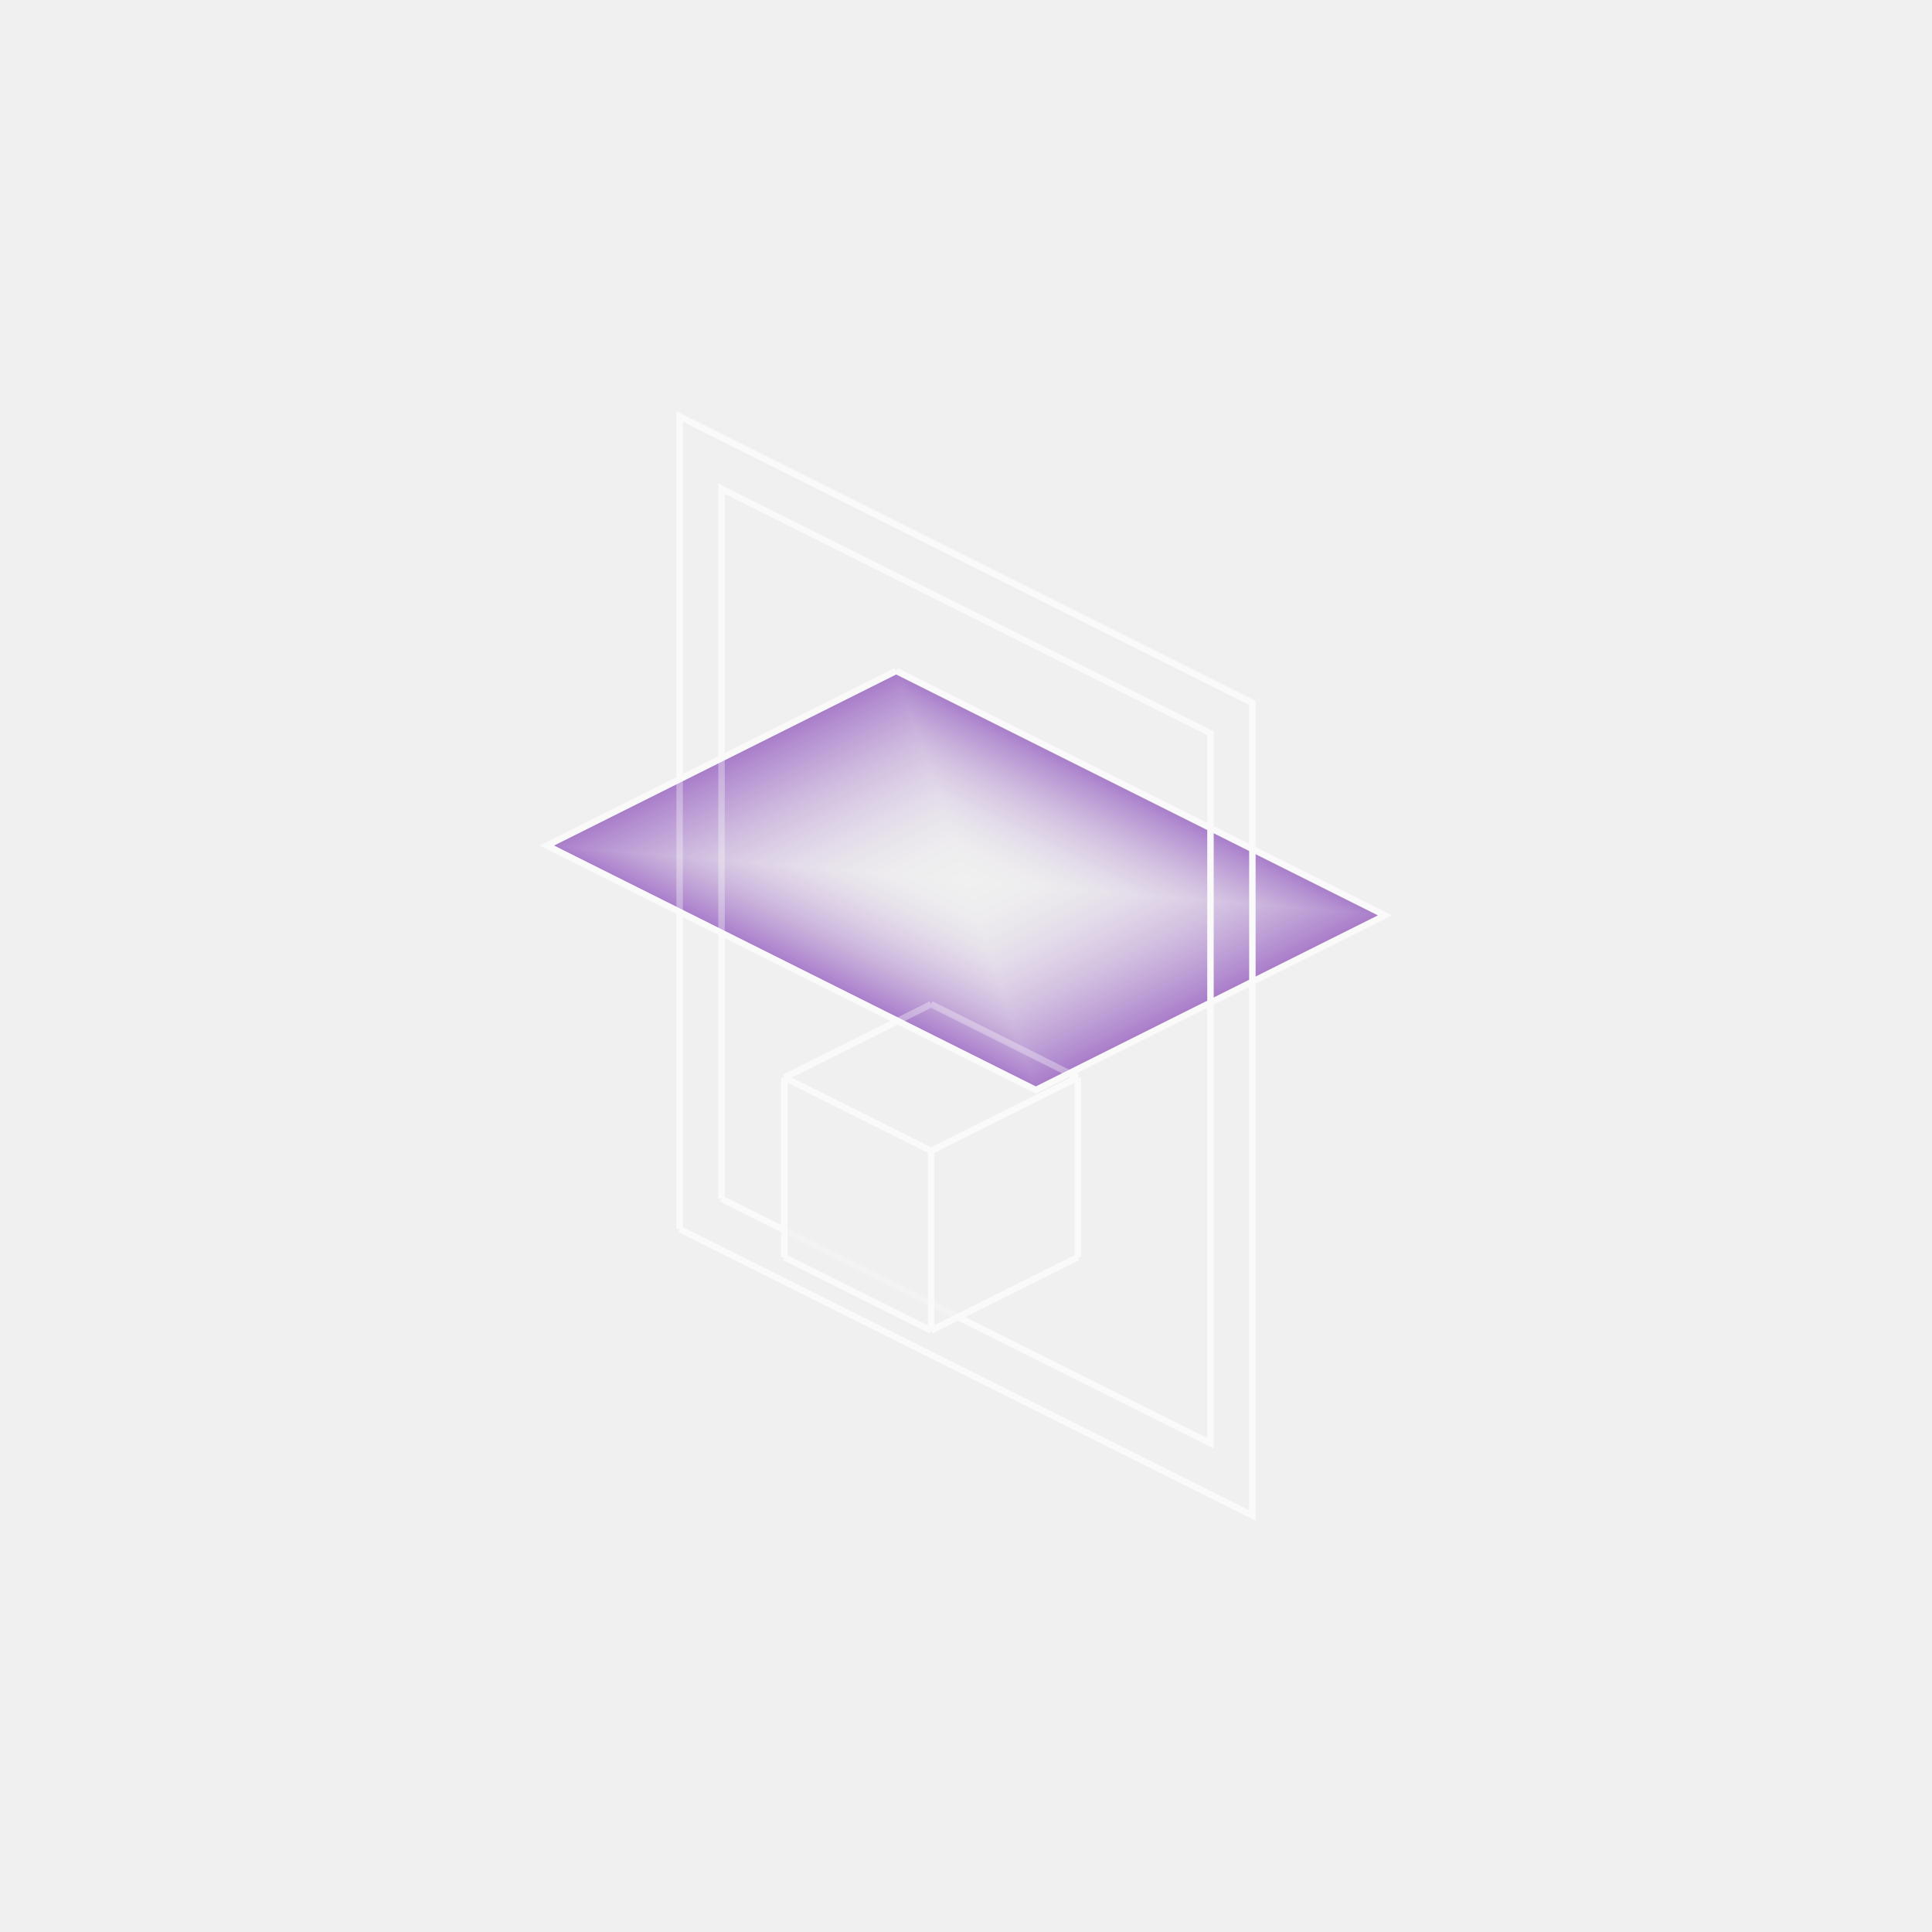
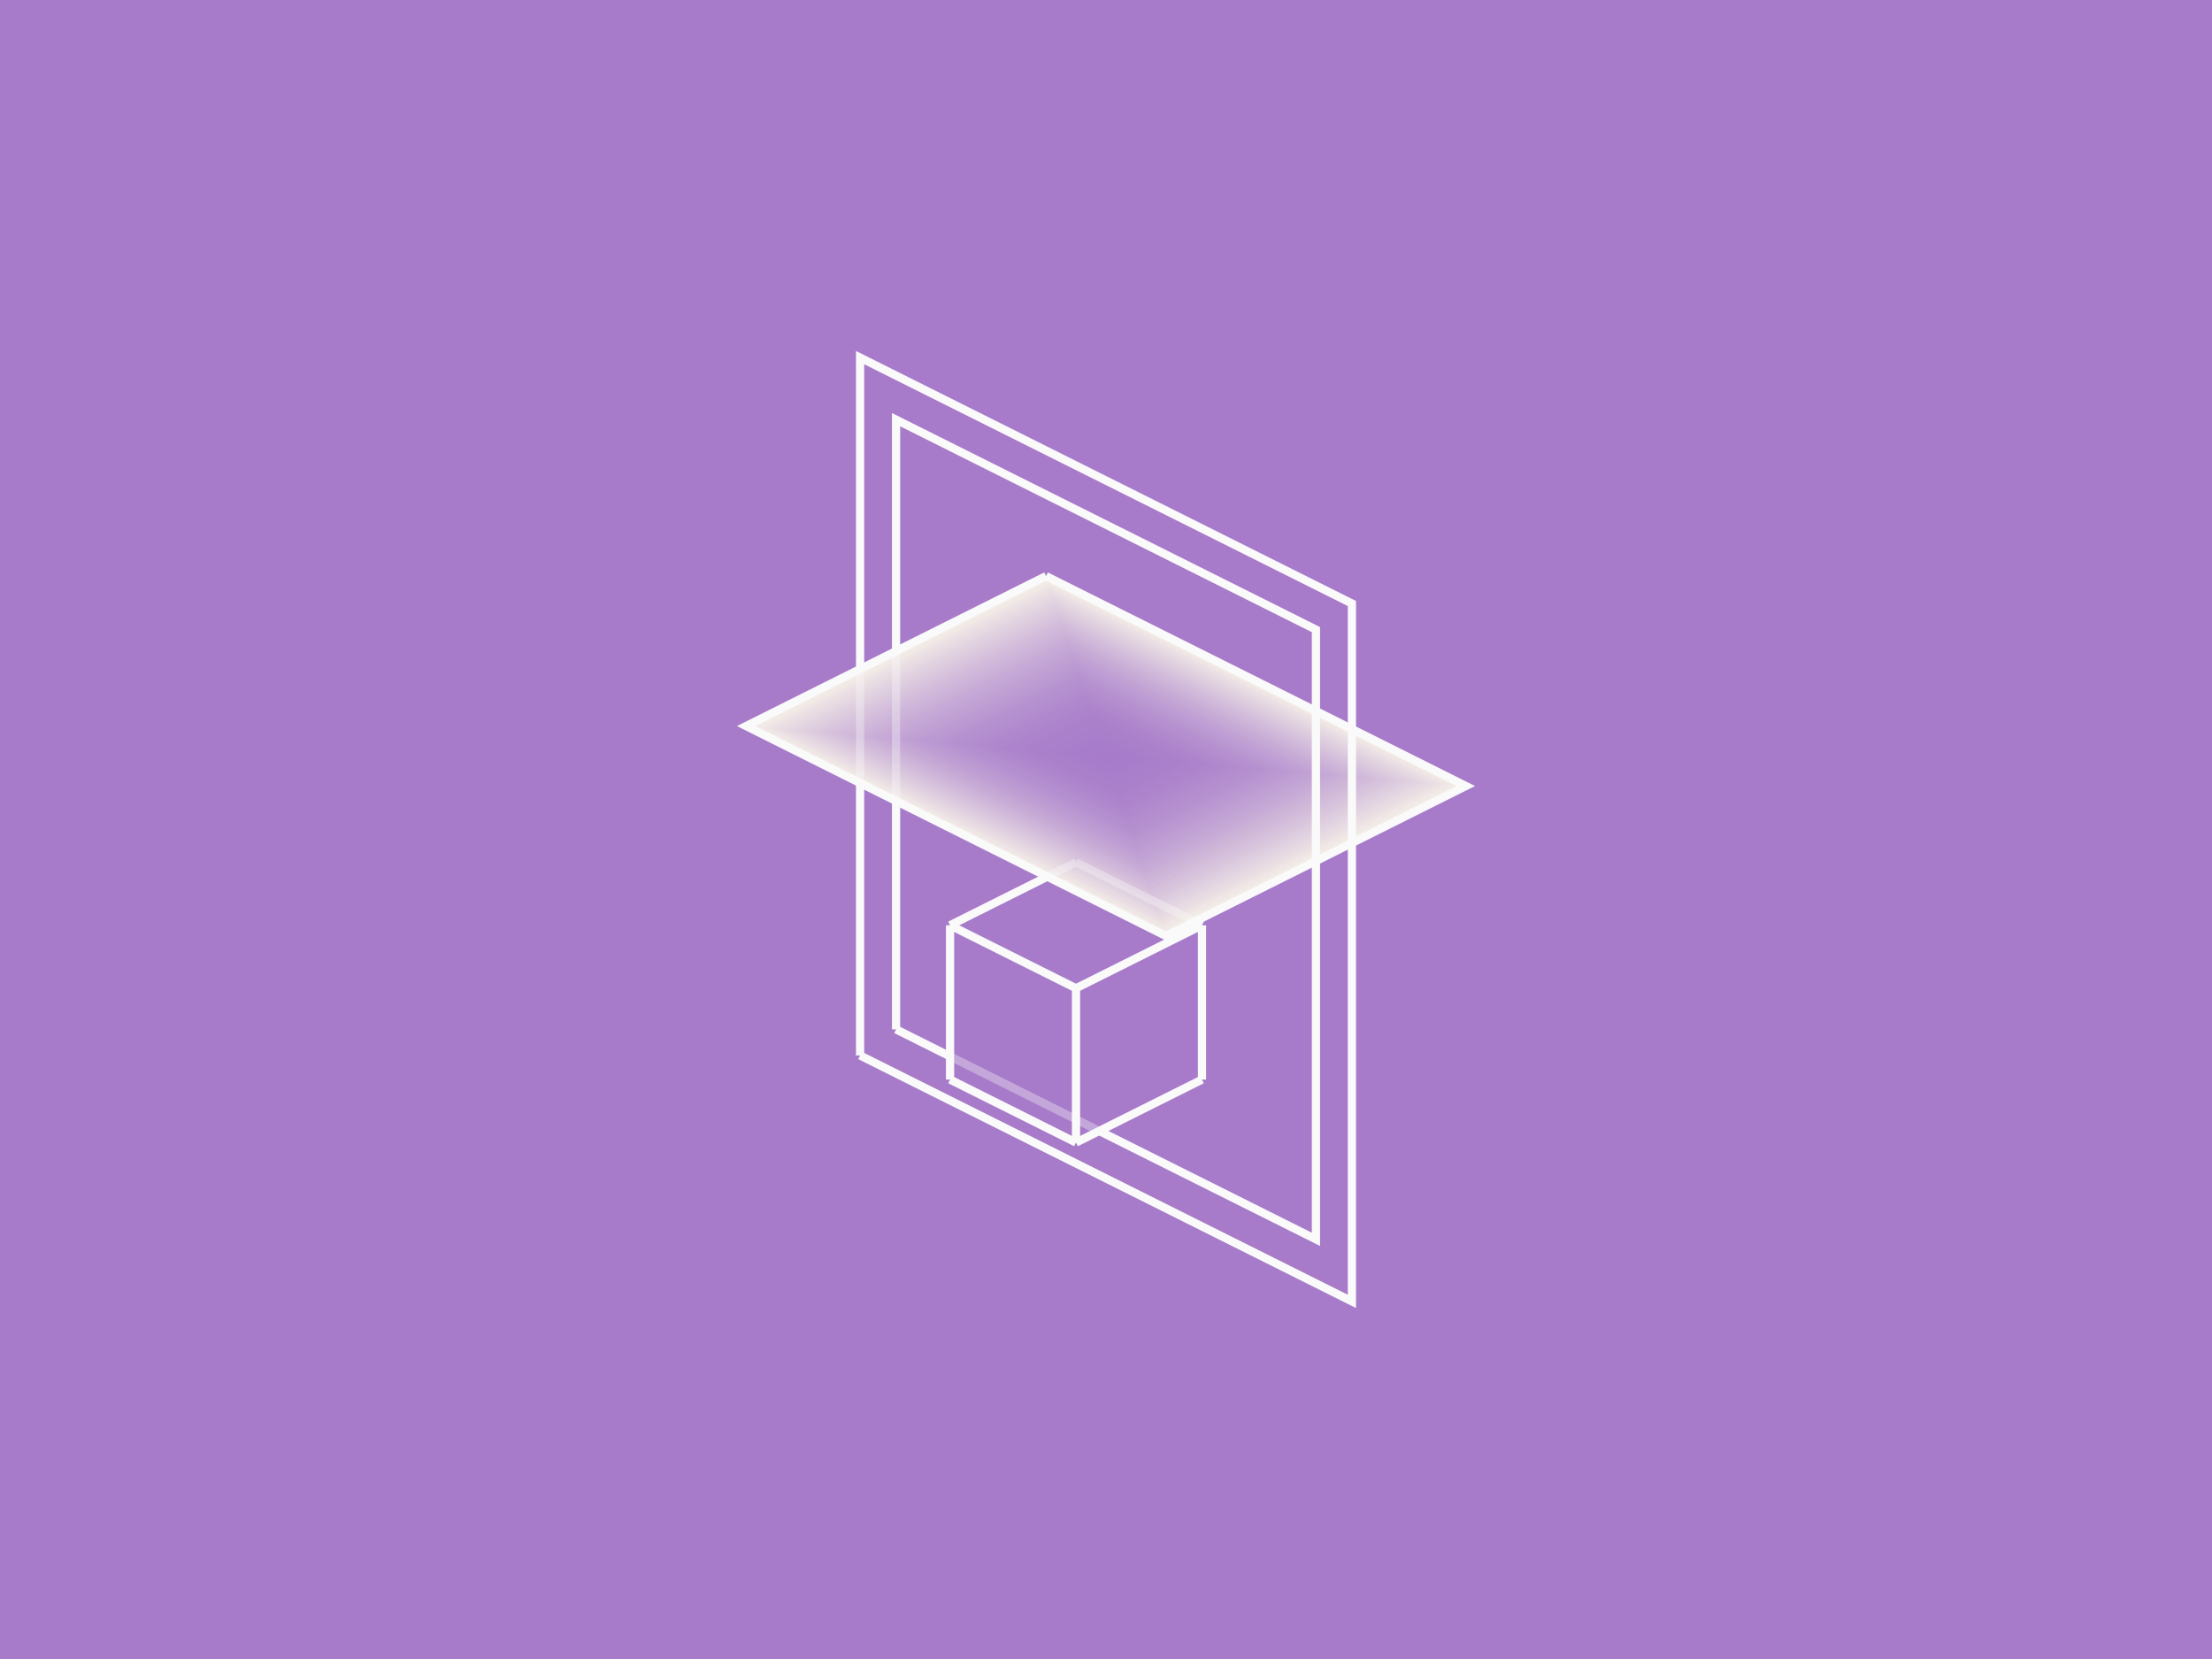
- <svg xmlns="http://www.w3.org/2000/svg" width="384" height="384" viewBox="0 0 384 384" data-projection="orthographic" data-hidden-runs="5" data-visible-runs="14">
-   <defs>
-     <mask id="iris-0" maskUnits="userSpaceOnUse" x="0" y="0" width="384" height="384" style="mask-type:luminance">
-       <path d="M178.117 133.347L275.299 181.938L205.883 216.646L108.701 168.055Z" fill="white" fill-rule="evenodd" />
-       <path d="M178.261 133.781L274.431 181.866L205.739 216.212L109.569 168.127Z" fill="rgb(250,250,250)" />
-       <path d="M178.406 134.215L273.564 181.794L205.594 215.779L110.436 168.2Z" fill="rgb(244,244,244)" />
-       <path d="M178.551 134.649L272.696 181.721L205.449 215.345L111.304 168.272Z" fill="rgb(239,239,239)" />
-       <path d="M178.695 135.082L271.828 181.649L205.305 214.911L112.172 168.344Z" fill="rgb(234,234,234)" />
-       <path d="M178.84 135.516L270.961 181.577L205.16 214.477L113.039 168.417Z" fill="rgb(229,229,229)" />
-       <path d="M178.985 135.95L270.093 181.504L205.015 214.043L113.907 168.489Z" fill="rgb(224,224,224)" />
-       <path d="M179.129 136.384L269.225 181.432L204.871 213.609L114.775 168.561Z" fill="rgb(219,219,219)" />
-       <path d="M179.274 136.818L268.358 181.36L204.726 213.175L115.642 168.634Z" fill="rgb(214,214,214)" />
-       <path d="M179.418 137.252L267.49 181.287L204.582 212.742L116.51 168.706Z" fill="rgb(209,209,209)" />
-       <path d="M179.563 137.686L266.622 181.215L204.437 212.308L117.378 168.778Z" fill="rgb(205,205,205)" />
-       <path d="M179.708 138.119L265.754 181.143L204.292 211.874L118.246 168.85Z" fill="rgb(200,200,200)" />
-       <path d="M179.852 138.553L264.887 181.071L204.148 211.44L119.113 168.923Z" fill="rgb(195,195,195)" />
-       <path d="M179.997 138.987L264.019 180.998L204.003 211.006L119.981 168.995Z" fill="rgb(191,191,191)" />
-       <path d="M180.141 139.421L263.151 180.926L203.859 210.572L120.849 169.067Z" fill="rgb(186,186,186)" />
-       <path d="M180.286 139.855L262.284 180.854L203.714 210.138L121.716 169.14Z" fill="rgb(182,182,182)" />
-       <path d="M180.431 140.289L261.416 180.781L203.569 209.705L122.584 169.212Z" fill="rgb(177,177,177)" />
-       <path d="M180.575 140.723L260.548 180.709L203.425 209.271L123.452 169.284Z" fill="rgb(173,173,173)" />
-       <path d="M180.72 141.156L259.681 180.637L203.28 208.837L124.319 169.357Z" fill="rgb(168,168,168)" />
-       <path d="M180.865 141.59L258.813 180.564L203.135 208.403L125.187 169.429Z" fill="rgb(164,164,164)" />
-       <path d="M181.009 142.024L257.945 180.492L202.991 207.969L126.055 169.501Z" fill="rgb(160,160,160)" />
-       <path d="M181.154 142.458L257.077 180.42L202.846 207.535L126.923 169.574Z" fill="rgb(156,156,156)" />
-       <path d="M181.298 142.892L256.21 180.347L202.702 207.102L127.79 169.646Z" fill="rgb(152,152,152)" />
-       <path d="M181.443 143.326L255.342 180.275L202.557 206.668L128.658 169.718Z" fill="rgb(147,147,147)" />
-       <path d="M181.588 143.759L254.474 180.203L202.412 206.234L129.526 169.79Z" fill="rgb(143,143,143)" />
-       <path d="M181.732 144.193L253.607 180.131L202.268 205.8L130.393 169.863Z" fill="rgb(139,139,139)" />
-       <path d="M181.877 144.627L252.739 180.058L202.123 205.366L131.261 169.935Z" fill="rgb(136,136,136)" />
-       <path d="M182.021 145.061L251.871 179.986L201.979 204.932L132.129 170.007Z" fill="rgb(132,132,132)" />
-       <path d="M182.166 145.495L251.004 179.914L201.834 204.498L132.996 170.08Z" fill="rgb(128,128,128)" />
-       <path d="M182.311 145.929L250.136 179.841L201.689 204.065L133.864 170.152Z" fill="rgb(124,124,124)" />
-       <path d="M182.455 146.363L249.268 179.769L201.545 203.631L134.732 170.224Z" fill="rgb(121,121,121)" />
-       <path d="M182.6 146.796L248.4 179.697L201.4 203.197L135.6 170.297Z" fill="rgb(117,117,117)" />
-       <path d="M182.745 147.23L247.533 179.624L201.255 202.763L136.467 170.369Z" fill="rgb(113,113,113)" />
-       <path d="M182.889 147.664L246.665 179.552L201.111 202.329L137.335 170.441Z" fill="rgb(110,110,110)" />
-       <path d="M183.034 148.098L245.797 179.48L200.966 201.895L138.203 170.514Z" fill="rgb(106,106,106)" />
-       <path d="M183.178 148.532L244.93 179.407L200.822 201.461L139.07 170.586Z" fill="rgb(103,103,103)" />
-       <path d="M183.323 148.966L244.062 179.335L200.677 201.028L139.938 170.658Z" fill="rgb(100,100,100)" />
-       <path d="M183.468 149.4L243.194 179.263L200.532 200.594L140.806 170.73Z" fill="rgb(96,96,96)" />
-       <path d="M183.612 149.833L242.327 179.191L200.388 200.16L141.673 170.803Z" fill="rgb(93,93,93)" />
-       <path d="M183.757 150.267L241.459 179.118L200.243 199.726L142.541 170.875Z" fill="rgb(90,90,90)" />
-       <path d="M183.901 150.701L240.591 179.046L200.099 199.292L143.409 170.947Z" fill="rgb(87,87,87)" />
-       <path d="M184.046 151.135L239.723 178.974L199.954 198.858L144.277 171.02Z" fill="rgb(84,84,84)" />
-       <path d="M184.191 151.569L238.856 178.901L199.809 198.425L145.144 171.092Z" fill="rgb(81,81,81)" />
-       <path d="M184.335 152.003L237.988 178.829L199.665 197.991L146.012 171.164Z" fill="rgb(78,78,78)" />
-       <path d="M184.48 152.436L237.12 178.757L199.52 197.557L146.88 171.237Z" fill="rgb(75,75,75)" />
-       <path d="M184.625 152.87L236.253 178.684L199.375 197.123L147.747 171.309Z" fill="rgb(72,72,72)" />
-       <path d="M184.769 153.304L235.385 178.612L199.231 196.689L148.615 171.381Z" fill="rgb(69,69,69)" />
-       <path d="M184.914 153.738L234.517 178.54L199.086 196.255L149.483 171.454Z" fill="rgb(66,66,66)" />
-       <path d="M185.058 154.172L233.65 178.467L198.942 195.821L150.35 171.526Z" fill="rgb(64,64,64)" />
-       <path d="M185.203 154.606L232.782 178.395L198.797 195.388L151.218 171.598Z" fill="rgb(61,61,61)" />
-       <path d="M185.348 155.04L231.914 178.323L198.652 194.954L152.086 171.67Z" fill="rgb(59,59,59)" />
-       <path d="M185.492 155.473L231.046 178.251L198.508 194.52L152.954 171.743Z" fill="rgb(56,56,56)" />
-       <path d="M185.637 155.907L230.179 178.178L198.363 194.086L153.821 171.815Z" fill="rgb(54,54,54)" />
-       <path d="M185.781 156.341L229.311 178.106L198.219 193.652L154.689 171.887Z" fill="rgb(51,51,51)" />
-       <path d="M185.926 156.775L228.443 178.034L198.074 193.218L155.557 171.96Z" fill="rgb(49,49,49)" />
-       <path d="M186.071 157.209L227.576 177.961L197.929 192.784L156.424 172.032Z" fill="rgb(47,47,47)" />
-       <path d="M186.215 157.643L226.708 177.889L197.785 192.351L157.292 172.104Z" fill="rgb(44,44,44)" />
-       <path d="M186.36 158.077L225.84 177.817L197.64 191.917L158.16 172.177Z" fill="rgb(42,42,42)" />
-       <path d="M186.505 158.51L224.973 177.744L197.495 191.483L159.027 172.249Z" fill="rgb(40,40,40)" />
-       <path d="M186.649 158.944L224.105 177.672L197.351 191.049L159.895 172.321Z" fill="rgb(38,38,38)" />
-       <path d="M186.794 159.378L223.237 177.6L197.206 190.615L160.763 172.394Z" fill="rgb(36,36,36)" />
-       <path d="M186.938 159.812L222.369 177.527L197.062 190.181L161.631 172.466Z" fill="rgb(34,34,34)" />
-       <path d="M187.083 160.246L221.502 177.455L196.917 189.748L162.498 172.538Z" fill="rgb(32,32,32)" />
-       <path d="M187.228 160.68L220.634 177.383L196.772 189.314L163.366 172.61Z" fill="rgb(30,30,30)" />
-       <path d="M187.372 161.113L219.766 177.311L196.628 188.88L164.234 172.683Z" fill="rgb(28,28,28)" />
-       <path d="M187.517 161.547L218.899 177.238L196.483 188.446L165.101 172.755Z" fill="rgb(27,27,27)" />
-       <path d="M187.662 161.981L218.031 177.166L196.338 188.012L165.969 172.827Z" fill="rgb(25,25,25)" />
-       <path d="M187.806 162.415L217.163 177.094L196.194 187.578L166.837 172.9Z" fill="rgb(23,23,23)" />
-       <path d="M187.951 162.849L216.296 177.021L196.049 187.144L167.704 172.972Z" fill="rgb(22,22,22)" />
-       <path d="M188.095 163.283L215.428 176.949L195.905 186.711L168.572 173.044Z" fill="rgb(20,20,20)" />
-       <path d="M188.24 163.717L214.56 176.877L195.76 186.277L169.44 173.117Z" fill="rgb(19,19,19)" />
-       <path d="M188.385 164.15L213.692 176.804L195.615 185.843L170.308 173.189Z" fill="rgb(17,17,17)" />
-       <path d="M188.529 164.584L212.825 176.732L195.471 185.409L171.175 173.261Z" fill="rgb(16,16,16)" />
-       <path d="M188.674 165.018L211.957 176.66L195.326 184.975L172.043 173.334Z" fill="rgb(15,15,15)" />
-       <path d="M188.818 165.452L211.089 176.587L195.182 184.541L172.911 173.406Z" fill="rgb(13,13,13)" />
-       <path d="M188.963 165.886L210.222 176.515L195.037 184.107L173.778 173.478Z" fill="rgb(12,12,12)" />
-       <path d="M189.108 166.32L209.354 176.443L194.892 183.674L174.646 173.55Z" fill="rgb(11,11,11)" />
-       <path d="M189.252 166.753L208.486 176.37L194.748 183.24L175.514 173.623Z" fill="rgb(10,10,10)" />
-       <path d="M189.397 167.187L207.619 176.298L194.603 182.806L176.381 173.695Z" fill="rgb(9,9,9)" />
-       <path d="M189.542 167.621L206.751 176.226L194.458 182.372L177.249 173.767Z" fill="rgb(8,8,8)" />
-       <path d="M189.686 168.055L205.883 176.154L194.314 181.938L178.117 173.84Z" fill="rgb(7,7,7)" />
-       <path d="M189.831 168.489L205.015 176.081L194.169 181.504L178.985 173.912Z" fill="rgb(6,6,6)" />
-       <path d="M189.975 168.923L204.148 176.009L194.025 181.071L179.852 173.984Z" fill="rgb(5,5,5)" />
-       <path d="M190.12 169.357L203.28 175.937L193.88 180.637L180.72 174.057Z" fill="rgb(5,5,5)" />
-       <path d="M190.265 169.79L202.412 175.864L193.735 180.203L181.588 174.129Z" fill="rgb(4,4,4)" />
-       <path d="M190.409 170.224L201.545 175.792L193.591 179.769L182.455 174.201Z" fill="rgb(3,3,3)" />
-       <path d="M190.554 170.658L200.677 175.72L193.446 179.335L183.323 174.274Z" fill="rgb(3,3,3)" />
-       <path d="M190.698 171.092L199.809 175.647L193.302 178.901L184.191 174.346Z" fill="rgb(2,2,2)" />
-       <path d="M190.843 171.526L198.942 175.575L193.157 178.467L185.058 174.418Z" fill="rgb(2,2,2)" />
-       <path d="M190.988 171.96L198.074 175.503L193.012 178.034L185.926 174.49Z" fill="rgb(1,1,1)" />
-       <path d="M191.132 172.394L197.206 175.43L192.868 177.6L186.794 174.563Z" fill="rgb(1,1,1)" />
-       <path d="M191.277 172.827L196.338 175.358L192.723 177.166L187.662 174.635Z" fill="rgb(1,1,1)" />
-       <path d="M191.422 173.261L195.471 175.286L192.578 176.732L188.529 174.707Z" fill="rgb(0,0,0)" />
-       <path d="M191.566 173.695L194.603 175.214L192.434 176.298L189.397 174.78Z" fill="rgb(0,0,0)" />
-       <path d="M191.711 174.129L193.735 175.141L192.289 175.864L190.265 174.852Z" fill="rgb(0,0,0)" />
-       <path d="M191.855 174.563L192.868 175.069L192.145 175.43L191.132 174.924Z" fill="rgb(0,0,0)" />
-       <path d="M192 174.997L192 174.997L192 174.997L192 174.997Z" fill="rgb(0,0,0)" />
-     </mask>
-   </defs>
-   <path d="M178.117 133.347L275.299 181.938L205.883 216.646L108.701 168.055Z" fill="#A77BCA" fill-rule="evenodd" mask="url(#iris-0)" />
-   <g fill="none" stroke="#FAFAFA" stroke-linejoin="miter" stroke-linecap="butt">
-     <g opacity="0.35">
-       <path d="M135.079 155.164L135.079 181.487" stroke-width="1.28" />
-       <path d="M155.69 244.409L190.398 261.763" stroke-width="1.28" />
-       <path d="M143.409 150.96L143.409 185.644" stroke-width="1.28" />
-       <path d="M185.058 199.597L212.623 213.379" stroke-width="1.28" />
-       <path d="M178.167 203.043L185.058 199.597" stroke-width="1.28" />
+ <svg xmlns="http://www.w3.org/2000/svg" width="3072" height="2304" viewBox="0 0 512 384">
+   <rect width="512" height="384" fill="#A77BCA" />
+   <svg x="64" y="0" width="384" height="384" viewBox="0 0 384 384">
+     <defs>
+       <mask id="iris-0" maskUnits="userSpaceOnUse" x="0" y="0" width="384" height="384" style="mask-type:luminance">
+         <path d="M178.117 133.347L275.299 181.938L205.883 216.646L108.701 168.055Z" fill="white" fill-rule="evenodd" />
+         <path d="M178.261 133.781L274.431 181.866L205.739 216.212L109.569 168.127Z" fill="rgb(250,250,250)" />
+         <path d="M178.406 134.215L273.564 181.794L205.594 215.779L110.436 168.2Z" fill="rgb(244,244,244)" />
+         <path d="M178.551 134.649L272.696 181.721L205.449 215.345L111.304 168.272Z" fill="rgb(239,239,239)" />
+         <path d="M178.695 135.082L271.828 181.649L205.305 214.911L112.172 168.344Z" fill="rgb(234,234,234)" />
+         <path d="M178.84 135.516L270.961 181.577L205.16 214.477L113.039 168.417Z" fill="rgb(229,229,229)" />
+         <path d="M178.985 135.95L270.093 181.504L205.015 214.043L113.907 168.489Z" fill="rgb(224,224,224)" />
+         <path d="M179.129 136.384L269.225 181.432L204.871 213.609L114.775 168.561Z" fill="rgb(219,219,219)" />
+         <path d="M179.274 136.818L268.358 181.36L204.726 213.175L115.642 168.634Z" fill="rgb(214,214,214)" />
+         <path d="M179.418 137.252L267.49 181.287L204.582 212.742L116.51 168.706Z" fill="rgb(209,209,209)" />
+         <path d="M179.563 137.686L266.622 181.215L204.437 212.308L117.378 168.778Z" fill="rgb(205,205,205)" />
+         <path d="M179.708 138.119L265.754 181.143L204.292 211.874L118.246 168.85Z" fill="rgb(200,200,200)" />
+         <path d="M179.852 138.553L264.887 181.071L204.148 211.44L119.113 168.923Z" fill="rgb(195,195,195)" />
+         <path d="M179.997 138.987L264.019 180.998L204.003 211.006L119.981 168.995Z" fill="rgb(191,191,191)" />
+         <path d="M180.141 139.421L263.151 180.926L203.859 210.572L120.849 169.067Z" fill="rgb(186,186,186)" />
+         <path d="M180.286 139.855L262.284 180.854L203.714 210.138L121.716 169.14Z" fill="rgb(182,182,182)" />
+         <path d="M180.431 140.289L261.416 180.781L203.569 209.705L122.584 169.212Z" fill="rgb(177,177,177)" />
+         <path d="M180.575 140.723L260.548 180.709L203.425 209.271L123.452 169.284Z" fill="rgb(173,173,173)" />
+         <path d="M180.72 141.156L259.681 180.637L203.28 208.837L124.319 169.357Z" fill="rgb(168,168,168)" />
+         <path d="M180.865 141.59L258.813 180.564L203.135 208.403L125.187 169.429Z" fill="rgb(164,164,164)" />
+         <path d="M181.009 142.024L257.945 180.492L202.991 207.969L126.055 169.501Z" fill="rgb(160,160,160)" />
+         <path d="M181.154 142.458L257.077 180.42L202.846 207.535L126.923 169.574Z" fill="rgb(156,156,156)" />
+         <path d="M181.298 142.892L256.21 180.347L202.702 207.102L127.79 169.646Z" fill="rgb(152,152,152)" />
+         <path d="M181.443 143.326L255.342 180.275L202.557 206.668L128.658 169.718Z" fill="rgb(147,147,147)" />
+         <path d="M181.588 143.759L254.474 180.203L202.412 206.234L129.526 169.79Z" fill="rgb(143,143,143)" />
+         <path d="M181.732 144.193L253.607 180.131L202.268 205.8L130.393 169.863Z" fill="rgb(139,139,139)" />
+         <path d="M181.877 144.627L252.739 180.058L202.123 205.366L131.261 169.935Z" fill="rgb(136,136,136)" />
+         <path d="M182.021 145.061L251.871 179.986L201.979 204.932L132.129 170.007Z" fill="rgb(132,132,132)" />
+         <path d="M182.166 145.495L251.004 179.914L201.834 204.498L132.996 170.08Z" fill="rgb(128,128,128)" />
+         <path d="M182.311 145.929L250.136 179.841L201.689 204.065L133.864 170.152Z" fill="rgb(124,124,124)" />
+         <path d="M182.455 146.363L249.268 179.769L201.545 203.631L134.732 170.224Z" fill="rgb(121,121,121)" />
+         <path d="M182.6 146.796L248.4 179.697L201.4 203.197L135.6 170.297Z" fill="rgb(117,117,117)" />
+         <path d="M182.745 147.23L247.533 179.624L201.255 202.763L136.467 170.369Z" fill="rgb(113,113,113)" />
+         <path d="M182.889 147.664L246.665 179.552L201.111 202.329L137.335 170.441Z" fill="rgb(110,110,110)" />
+         <path d="M183.034 148.098L245.797 179.48L200.966 201.895L138.203 170.514Z" fill="rgb(106,106,106)" />
+         <path d="M183.178 148.532L244.93 179.407L200.822 201.461L139.07 170.586Z" fill="rgb(103,103,103)" />
+         <path d="M183.323 148.966L244.062 179.335L200.677 201.028L139.938 170.658Z" fill="rgb(100,100,100)" />
+         <path d="M183.468 149.4L243.194 179.263L200.532 200.594L140.806 170.73Z" fill="rgb(96,96,96)" />
+         <path d="M183.612 149.833L242.327 179.191L200.388 200.16L141.673 170.803Z" fill="rgb(93,93,93)" />
+         <path d="M183.757 150.267L241.459 179.118L200.243 199.726L142.541 170.875Z" fill="rgb(90,90,90)" />
+         <path d="M183.901 150.701L240.591 179.046L200.099 199.292L143.409 170.947Z" fill="rgb(87,87,87)" />
+         <path d="M184.046 151.135L239.723 178.974L199.954 198.858L144.277 171.02Z" fill="rgb(84,84,84)" />
+         <path d="M184.191 151.569L238.856 178.901L199.809 198.425L145.144 171.092Z" fill="rgb(81,81,81)" />
+         <path d="M184.335 152.003L237.988 178.829L199.665 197.991L146.012 171.164Z" fill="rgb(78,78,78)" />
+         <path d="M184.48 152.436L237.12 178.757L199.52 197.557L146.88 171.237Z" fill="rgb(75,75,75)" />
+         <path d="M184.625 152.87L236.253 178.684L199.375 197.123L147.747 171.309Z" fill="rgb(72,72,72)" />
+         <path d="M184.769 153.304L235.385 178.612L199.231 196.689L148.615 171.381Z" fill="rgb(69,69,69)" />
+         <path d="M184.914 153.738L234.517 178.54L199.086 196.255L149.483 171.454Z" fill="rgb(66,66,66)" />
+         <path d="M185.058 154.172L233.65 178.467L198.942 195.821L150.35 171.526Z" fill="rgb(64,64,64)" />
+         <path d="M185.203 154.606L232.782 178.395L198.797 195.388L151.218 171.598Z" fill="rgb(61,61,61)" />
+         <path d="M185.348 155.04L231.914 178.323L198.652 194.954L152.086 171.67Z" fill="rgb(59,59,59)" />
+         <path d="M185.492 155.473L231.046 178.251L198.508 194.52L152.954 171.743Z" fill="rgb(56,56,56)" />
+         <path d="M185.637 155.907L230.179 178.178L198.363 194.086L153.821 171.815Z" fill="rgb(54,54,54)" />
+         <path d="M185.781 156.341L229.311 178.106L198.219 193.652L154.689 171.887Z" fill="rgb(51,51,51)" />
+         <path d="M185.926 156.775L228.443 178.034L198.074 193.218L155.557 171.96Z" fill="rgb(49,49,49)" />
+         <path d="M186.071 157.209L227.576 177.961L197.929 192.784L156.424 172.032Z" fill="rgb(47,47,47)" />
+         <path d="M186.215 157.643L226.708 177.889L197.785 192.351L157.292 172.104Z" fill="rgb(44,44,44)" />
+         <path d="M186.36 158.077L225.84 177.817L197.64 191.917L158.16 172.177Z" fill="rgb(42,42,42)" />
+         <path d="M186.505 158.51L224.973 177.744L197.495 191.483L159.027 172.249Z" fill="rgb(40,40,40)" />
+         <path d="M186.649 158.944L224.105 177.672L197.351 191.049L159.895 172.321Z" fill="rgb(38,38,38)" />
+         <path d="M186.794 159.378L223.237 177.6L197.206 190.615L160.763 172.394Z" fill="rgb(36,36,36)" />
+         <path d="M186.938 159.812L222.369 177.527L197.062 190.181L161.631 172.466Z" fill="rgb(34,34,34)" />
+         <path d="M187.083 160.246L221.502 177.455L196.917 189.748L162.498 172.538Z" fill="rgb(32,32,32)" />
+         <path d="M187.228 160.68L220.634 177.383L196.772 189.314L163.366 172.61Z" fill="rgb(30,30,30)" />
+         <path d="M187.372 161.113L219.766 177.311L196.628 188.88L164.234 172.683Z" fill="rgb(28,28,28)" />
+         <path d="M187.517 161.547L218.899 177.238L196.483 188.446L165.101 172.755Z" fill="rgb(27,27,27)" />
+         <path d="M187.662 161.981L218.031 177.166L196.338 188.012L165.969 172.827Z" fill="rgb(25,25,25)" />
+         <path d="M187.806 162.415L217.163 177.094L196.194 187.578L166.837 172.9Z" fill="rgb(23,23,23)" />
+         <path d="M187.951 162.849L216.296 177.021L196.049 187.144L167.704 172.972Z" fill="rgb(22,22,22)" />
+         <path d="M188.095 163.283L215.428 176.949L195.905 186.711L168.572 173.044Z" fill="rgb(20,20,20)" />
+         <path d="M188.24 163.717L214.56 176.877L195.76 186.277L169.44 173.117Z" fill="rgb(19,19,19)" />
+         <path d="M188.385 164.15L213.692 176.804L195.615 185.843L170.308 173.189Z" fill="rgb(17,17,17)" />
+         <path d="M188.529 164.584L212.825 176.732L195.471 185.409L171.175 173.261Z" fill="rgb(16,16,16)" />
+         <path d="M188.674 165.018L211.957 176.66L195.326 184.975L172.043 173.334Z" fill="rgb(15,15,15)" />
+         <path d="M188.818 165.452L211.089 176.587L195.182 184.541L172.911 173.406Z" fill="rgb(13,13,13)" />
+         <path d="M188.963 165.886L210.222 176.515L195.037 184.107L173.778 173.478Z" fill="rgb(12,12,12)" />
+         <path d="M189.108 166.32L209.354 176.443L194.892 183.674L174.646 173.55Z" fill="rgb(11,11,11)" />
+         <path d="M189.252 166.753L208.486 176.37L194.748 183.24L175.514 173.623Z" fill="rgb(10,10,10)" />
+         <path d="M189.397 167.187L207.619 176.298L194.603 182.806L176.381 173.695Z" fill="rgb(9,9,9)" />
+         <path d="M189.542 167.621L206.751 176.226L194.458 182.372L177.249 173.767Z" fill="rgb(8,8,8)" />
+         <path d="M189.686 168.055L205.883 176.154L194.314 181.938L178.117 173.84Z" fill="rgb(7,7,7)" />
+         <path d="M189.831 168.489L205.015 176.081L194.169 181.504L178.985 173.912Z" fill="rgb(6,6,6)" />
+         <path d="M189.975 168.923L204.148 176.009L194.025 181.071L179.852 173.984Z" fill="rgb(5,5,5)" />
+         <path d="M190.12 169.357L203.28 175.937L193.88 180.637L180.72 174.057Z" fill="rgb(5,5,5)" />
+         <path d="M190.265 169.79L202.412 175.864L193.735 180.203L181.588 174.129Z" fill="rgb(4,4,4)" />
+         <path d="M190.409 170.224L201.545 175.792L193.591 179.769L182.455 174.201Z" fill="rgb(3,3,3)" />
+         <path d="M190.554 170.658L200.677 175.72L193.446 179.335L183.323 174.274Z" fill="rgb(3,3,3)" />
+         <path d="M190.698 171.092L199.809 175.647L193.302 178.901L184.191 174.346Z" fill="rgb(2,2,2)" />
+         <path d="M190.843 171.526L198.942 175.575L193.157 178.467L185.058 174.418Z" fill="rgb(2,2,2)" />
+         <path d="M190.988 171.96L198.074 175.503L193.012 178.034L185.926 174.49Z" fill="rgb(1,1,1)" />
+         <path d="M191.132 172.394L197.206 175.43L192.868 177.6L186.794 174.563Z" fill="rgb(1,1,1)" />
+         <path d="M191.277 172.827L196.338 175.358L192.723 177.166L187.662 174.635Z" fill="rgb(1,1,1)" />
+         <path d="M191.422 173.261L195.471 175.286L192.578 176.732L188.529 174.707Z" fill="rgb(0,0,0)" />
+         <path d="M191.566 173.695L194.603 175.214L192.434 176.298L189.397 174.78Z" fill="rgb(0,0,0)" />
+         <path d="M191.711 174.129L193.735 175.141L192.289 175.864L190.265 174.852Z" fill="rgb(0,0,0)" />
+         <path d="M191.855 174.563L192.868 175.069L192.145 175.43L191.132 174.924Z" fill="rgb(0,0,0)" />
+         <path d="M192 174.997L192 174.997L192 174.997L192 174.997Z" fill="rgb(0,0,0)" />
+       </mask>
+     </defs>
+     <path d="M178.117 133.347L275.299 181.938L205.883 216.646L108.701 168.055Z" fill="#F6F1E8" fill-rule="evenodd" mask="url(#iris-0)" />
+     <g fill="none" stroke="#FAFAFA" stroke-linejoin="miter" stroke-linecap="butt">
+       <g opacity="0.35">
+         <path d="M135.079 155.164L135.079 181.487" stroke-width="1.9" />
+         <path d="M155.69 244.409L190.398 261.763" stroke-width="1.9" />
+         <path d="M143.409 150.96L143.409 185.644" stroke-width="1.9" />
+         <path d="M185.058 199.597L212.623 213.379" stroke-width="1.9" />
+         <path d="M178.167 203.043L185.058 199.597" stroke-width="1.9" />
+       </g>
+       <g>
+         <path d="M135.079 244.305L248.921 301.227L248.921 139.695L135.079 82.773L135.079 155.164" stroke-width="1.9" />
+         <path d="M135.079 181.487L135.079 244.305" stroke-width="1.9" />
+         <path d="M143.409 238.268L155.69 244.409" stroke-width="1.9" />
+         <path d="M190.398 261.763L240.591 286.86L240.591 145.732L143.409 97.14L143.409 150.96" stroke-width="1.9" />
+         <path d="M143.409 185.644L143.409 238.268" stroke-width="1.9" />
+         <path d="M214.213 249.882L185.058 264.459" stroke-width="1.9" />
+         <path d="M185.058 264.459L155.904 249.882" stroke-width="1.9" />
+         <path d="M212.623 213.379L214.213 214.174" stroke-width="1.9" />
+         <path d="M214.213 214.174L214.213 249.882" stroke-width="1.9" />
+         <path d="M214.213 214.174L185.058 228.752" stroke-width="1.9" />
+         <path d="M185.058 228.752L185.058 264.459" stroke-width="1.9" />
+         <path d="M185.058 228.752L155.904 214.174" stroke-width="1.9" />
+         <path d="M155.904 214.174L155.904 249.882" stroke-width="1.9" />
+         <path d="M155.904 214.174L178.167 203.043" stroke-width="1.9" />
+       </g>
+       <g>
+         <path d="M178.117 133.347L275.299 181.938L205.883 216.646L108.701 168.055L178.117 133.347" stroke-width="1.9" />
+       </g>
    </g>
-     <g>
-       <path d="M135.079 244.305L248.921 301.227L248.921 139.695L135.079 82.773L135.079 155.164" stroke-width="1.28" />
-       <path d="M135.079 181.487L135.079 244.305" stroke-width="1.28" />
-       <path d="M143.409 238.268L155.69 244.409" stroke-width="1.28" />
-       <path d="M190.398 261.763L240.591 286.86L240.591 145.732L143.409 97.14L143.409 150.96" stroke-width="1.28" />
-       <path d="M143.409 185.644L143.409 238.268" stroke-width="1.28" />
-       <path d="M214.213 249.882L185.058 264.459" stroke-width="1.28" />
-       <path d="M185.058 264.459L155.904 249.882" stroke-width="1.28" />
-       <path d="M212.623 213.379L214.213 214.174" stroke-width="1.28" />
-       <path d="M214.213 214.174L214.213 249.882" stroke-width="1.28" />
-       <path d="M214.213 214.174L185.058 228.752" stroke-width="1.28" />
-       <path d="M185.058 228.752L185.058 264.459" stroke-width="1.28" />
-       <path d="M185.058 228.752L155.904 214.174" stroke-width="1.28" />
-       <path d="M155.904 214.174L155.904 249.882" stroke-width="1.28" />
-       <path d="M155.904 214.174L178.167 203.043" stroke-width="1.28" />
-     </g>
-     <g>
-       <path d="M178.117 133.347L275.299 181.938L205.883 216.646L108.701 168.055L178.117 133.347" stroke-width="1.28" />
-     </g>
-   </g>
+   </svg>
</svg>
